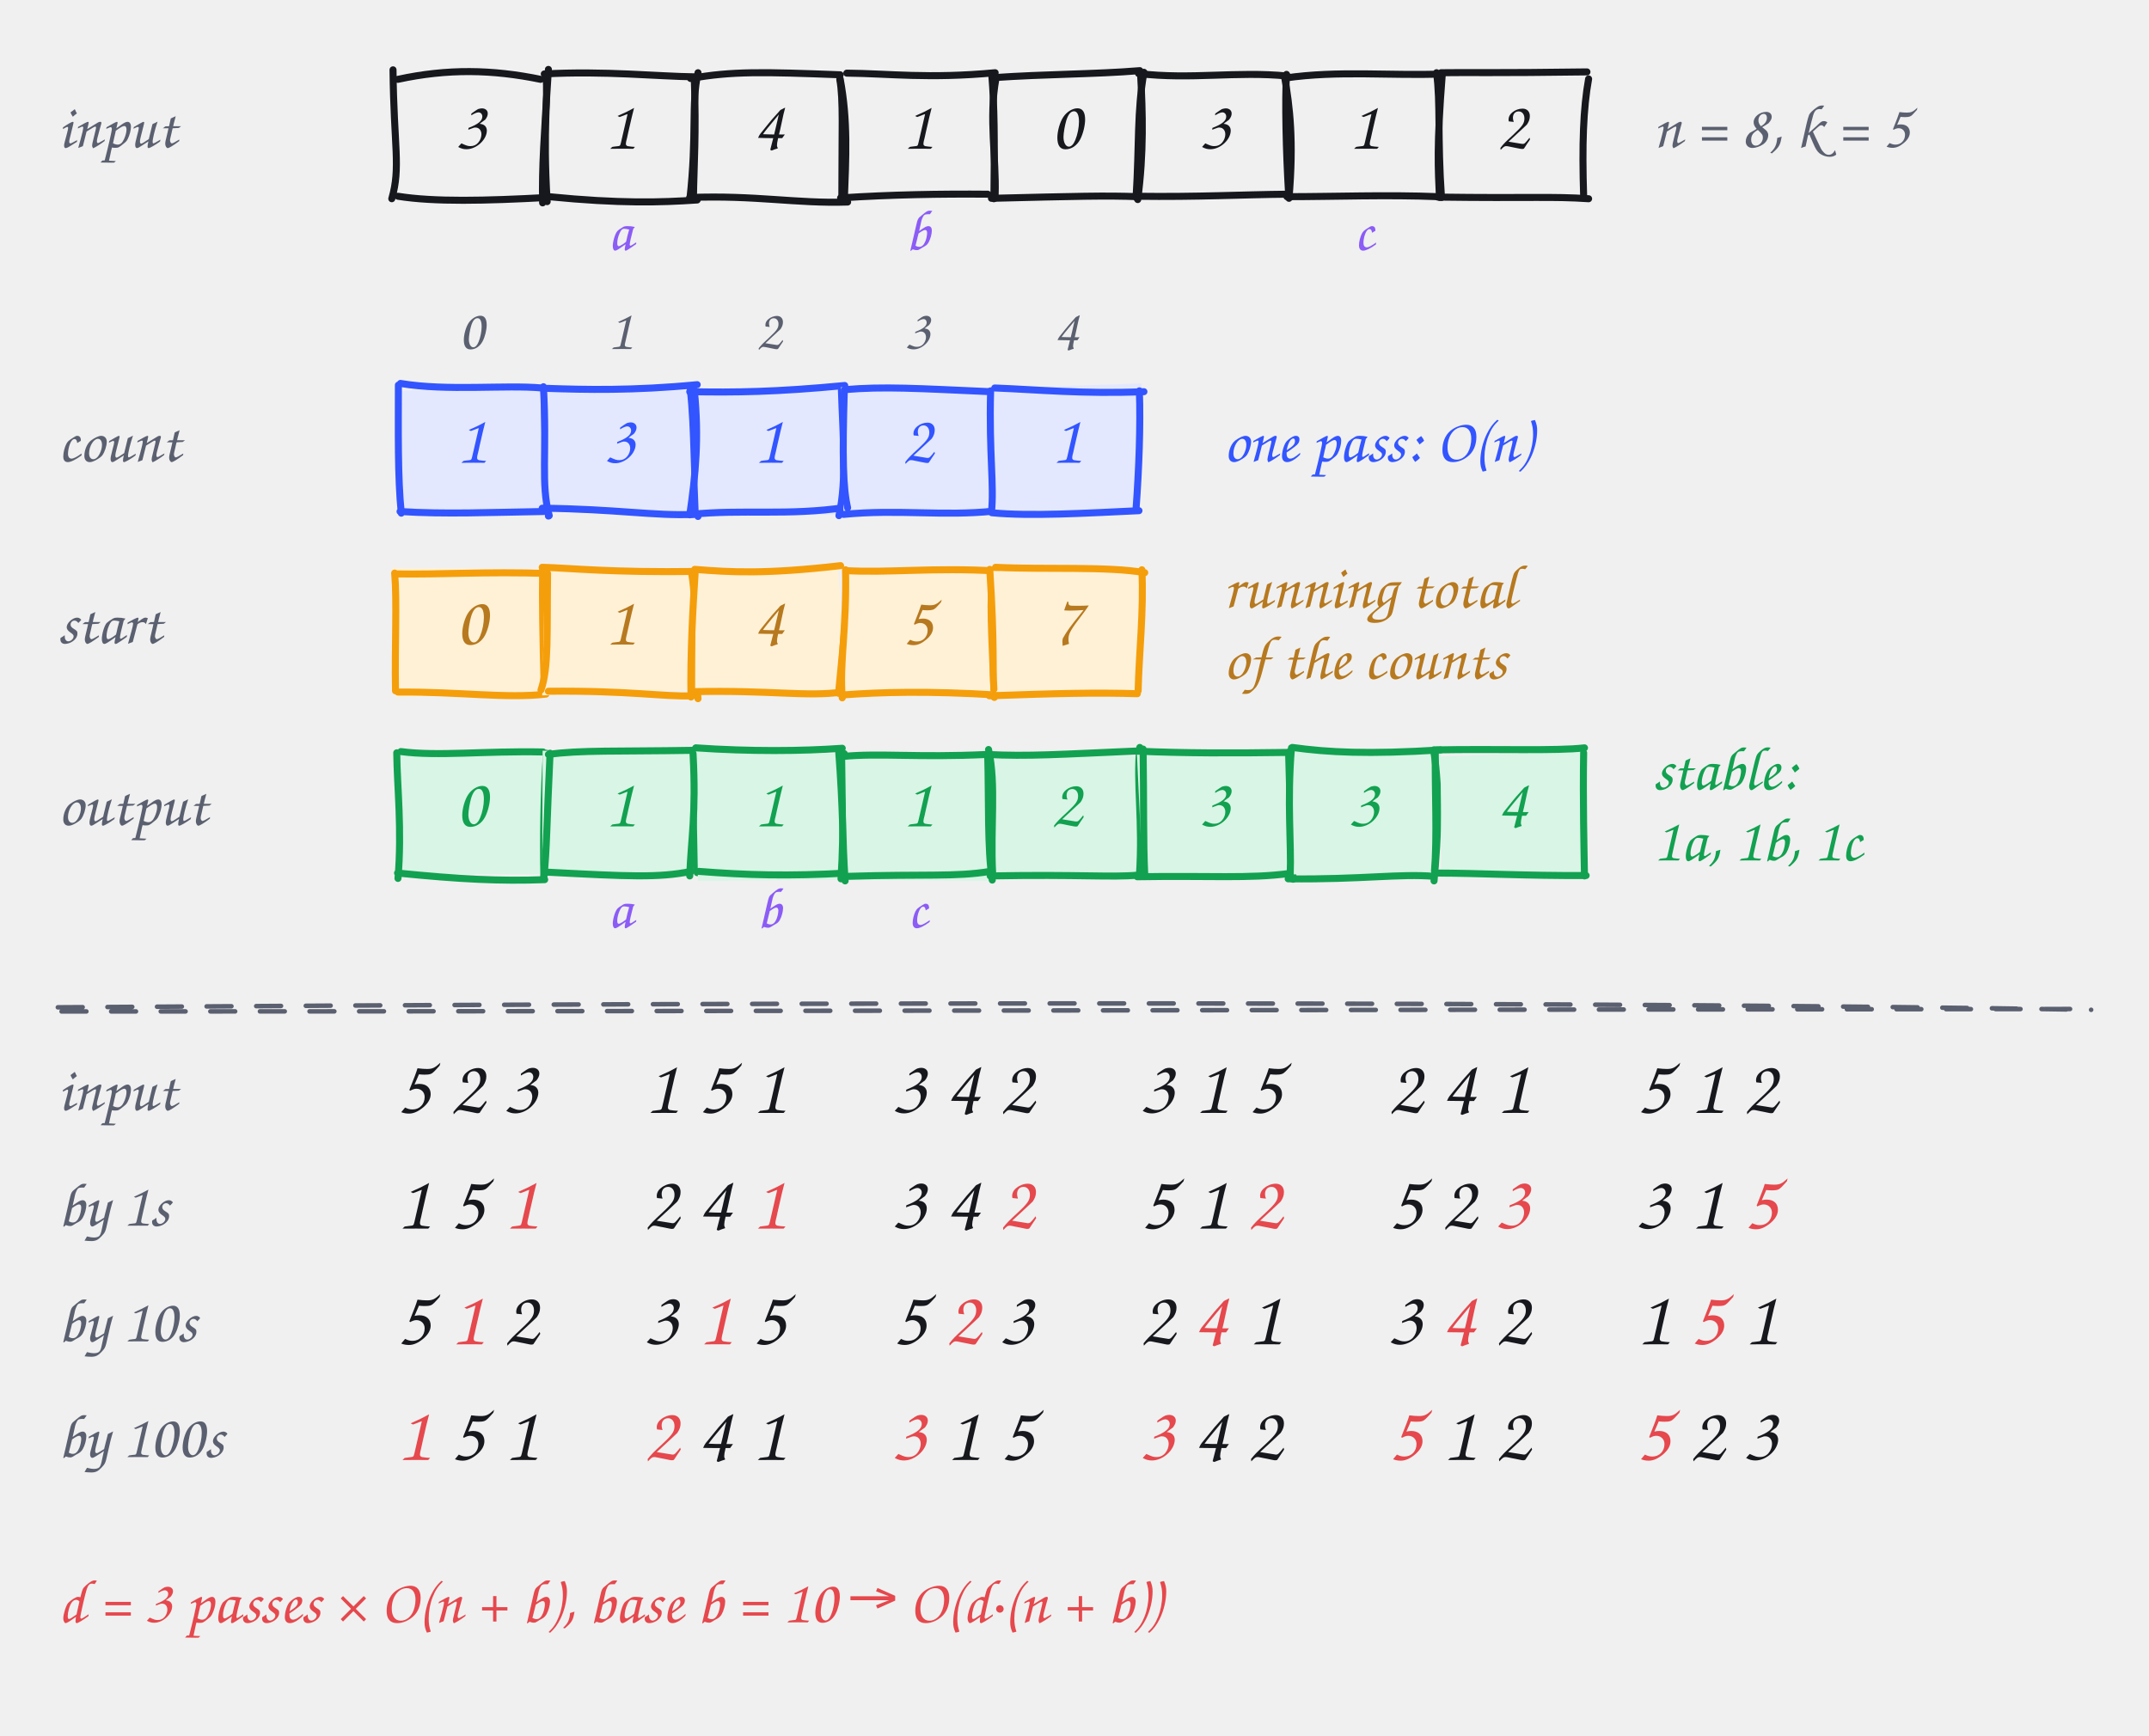
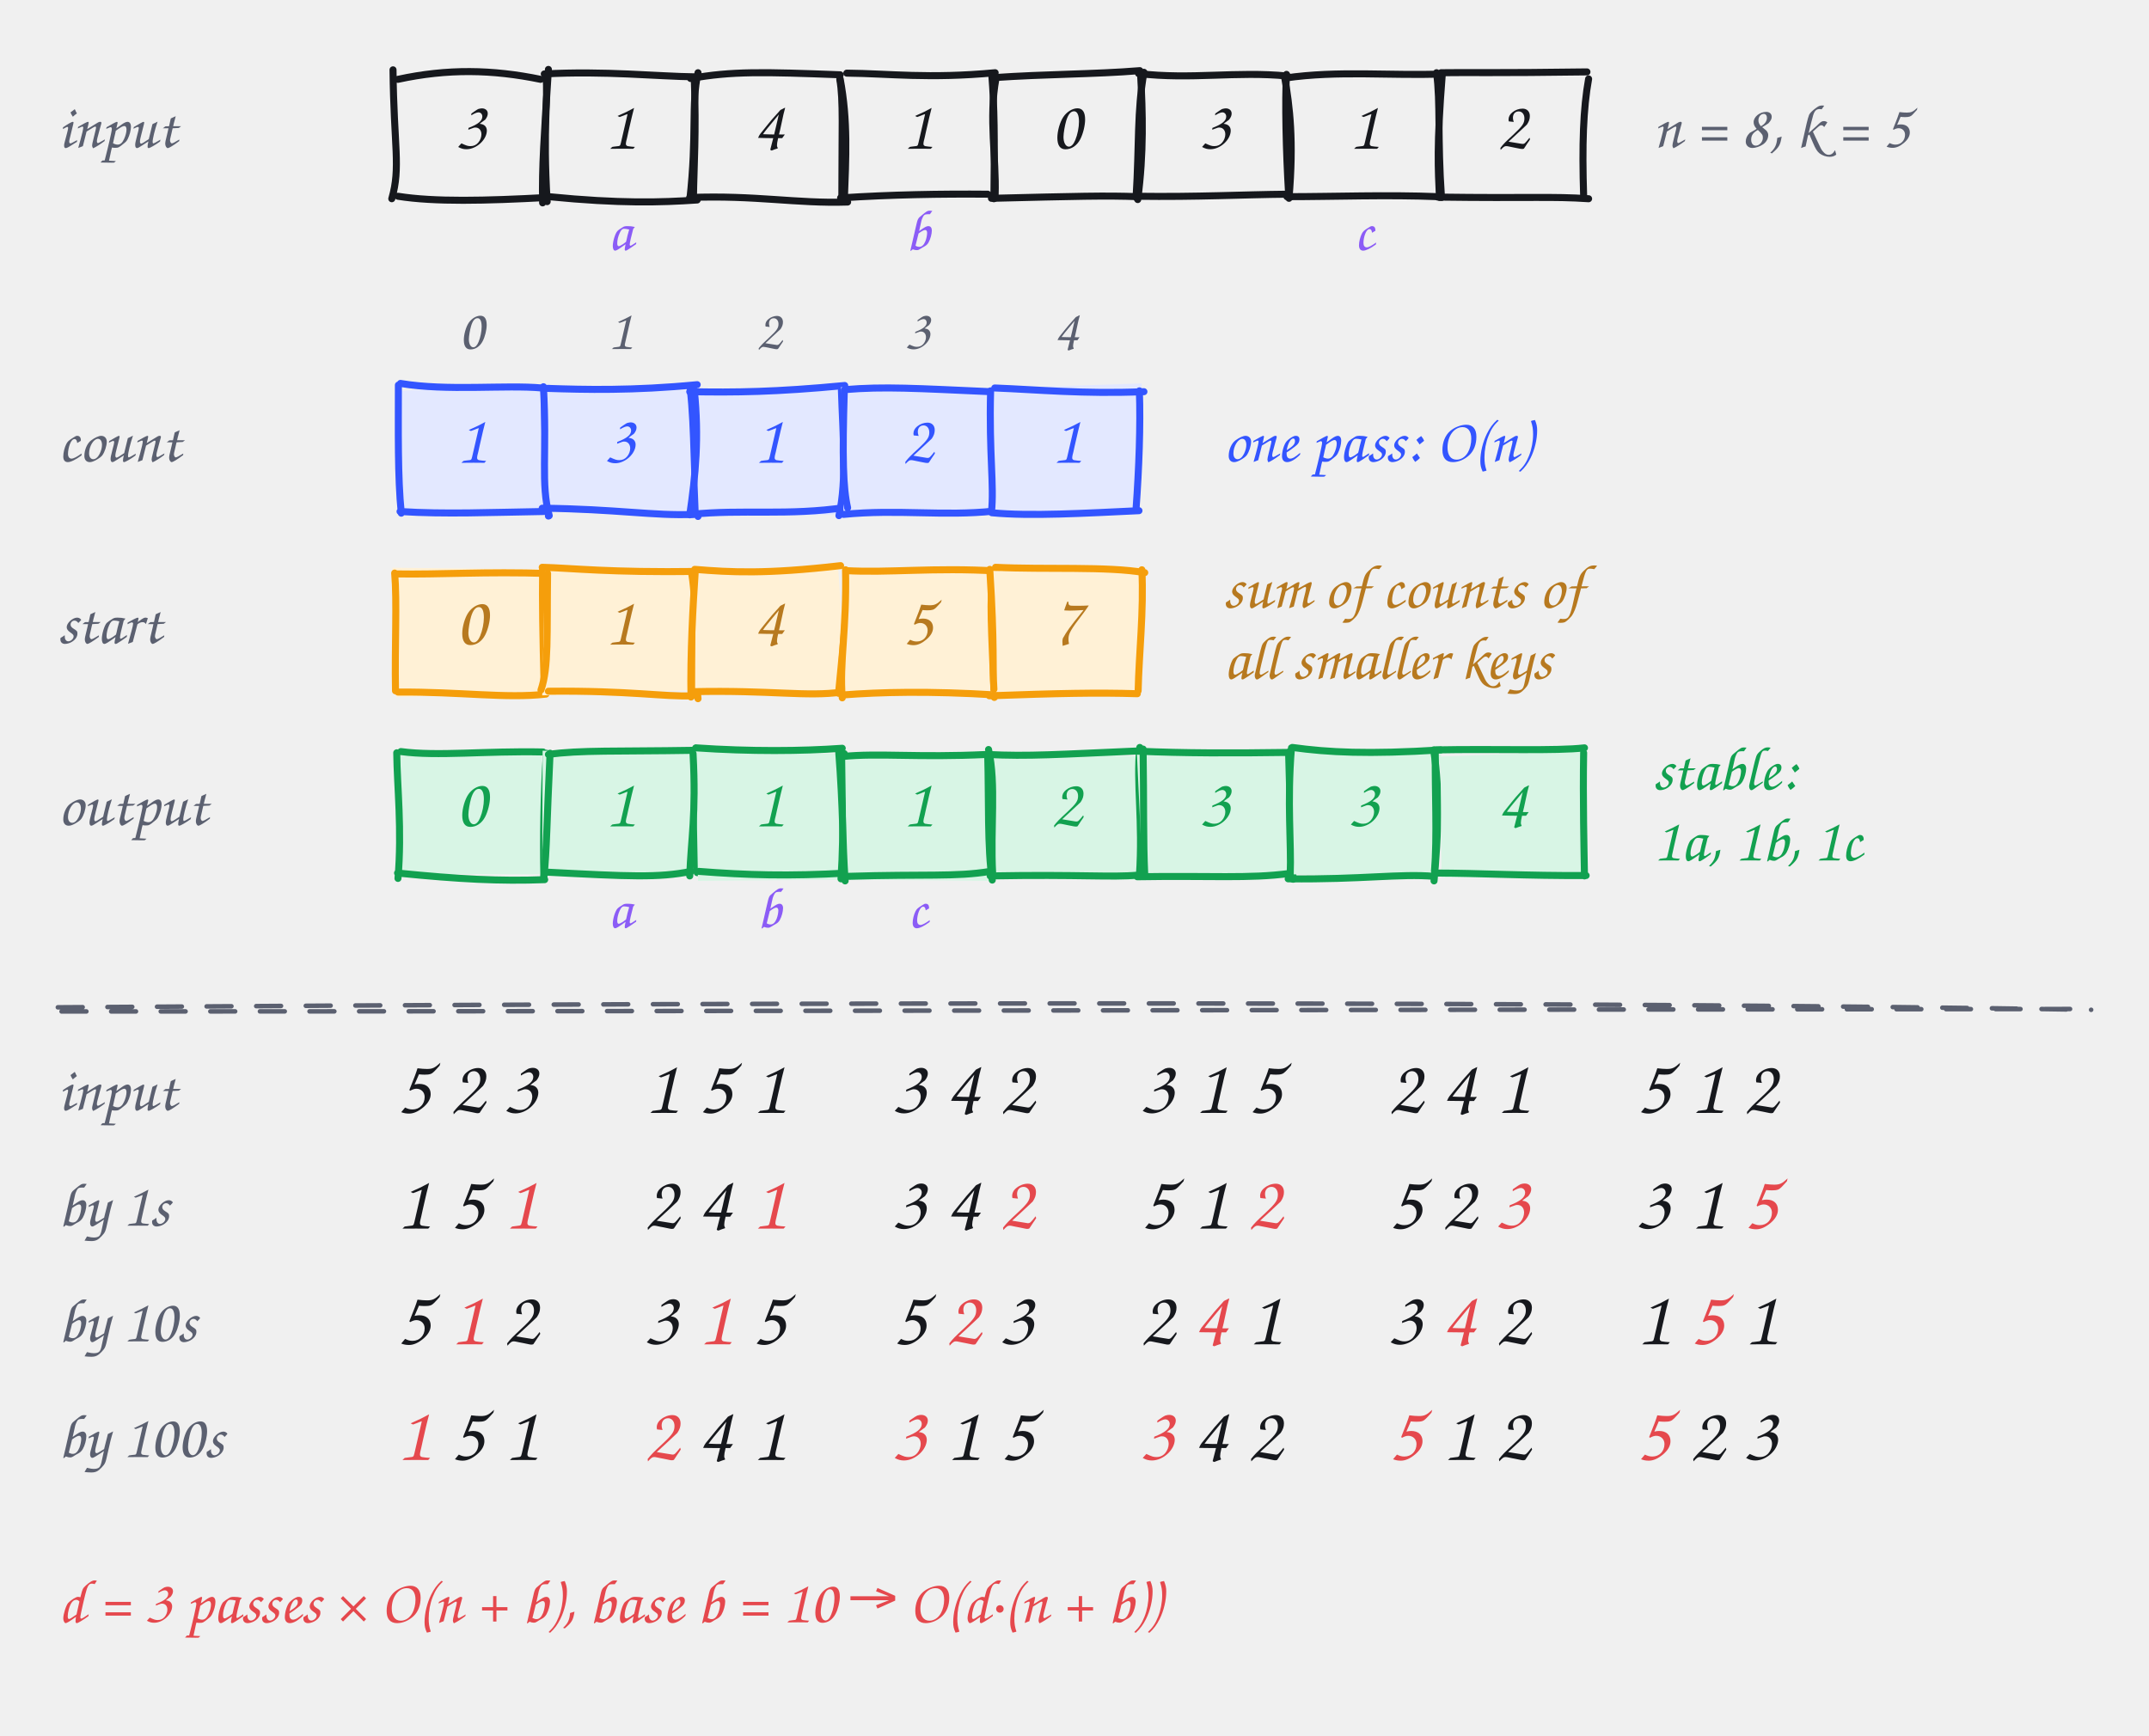
<svg xmlns="http://www.w3.org/2000/svg" viewBox="0 0 520 420" class="dg" font-family="Excalifont" data-diagram="counting-and-radix-sort">
  <style>
.dg path{fill:none;stroke-linecap:round;stroke-linejoin:round;stroke-width:1.7}
.dg .w-thick{stroke-width:2.6}.dg .w-thin{stroke-width:1.1}
.dg text{font-family:Excalifont,'Comic Sans MS',cursive;stroke:none}.dg .t-mono{font-family:'JetBrains Mono',monospace}
.s-ink{stroke:#16181D}.s-muted{stroke:#5B6070}.s-red{stroke:#E5484D}.s-blue{stroke:#3355FF}.s-green{stroke:#12A150}.s-orange{stroke:#F59E0B}.s-violet{stroke:#8B5CF6}.s-paper{stroke:#fff}.s-hl{stroke:#FFE45C}
.f-ink{fill:#16181D!important}.f-muted{fill:#E9E3D9!important}.f-red{fill:#FDE2E2!important}.f-blue{fill:#E3E8FF!important}.f-green{fill:#D8F5E5!important}.f-orange{fill:#FFF1D6!important}.f-violet{fill:#EDE5FF!important}.f-paper{fill:#fff!important}.f-hl{fill:#FFE45C!important}
.h-red{stroke:#E5484D}.h-blue{stroke:#3355FF}.h-green{stroke:#12A150}.h-orange{stroke:#F59E0B}.h-violet{stroke:#8B5CF6}.h-hl{stroke:#FFE45C}.h-ink{stroke:#16181D}.h-muted{stroke:#9AA0AE}
.t-ink{fill:#16181D}.t-muted{fill:#5B6070}.t-red{fill:#E5484D}.t-blue{fill:#3355FF}.t-green{fill:#12A150}.t-orange{fill:#B7791F}.t-violet{fill:#8B5CF6}.t-paper{fill:#fff}
</style>
  <g data-el="0" data-step="0" style="--i:0">
    <text x="14" y="33" font-size="15" text-anchor="start" dominant-baseline="central" class="t t-muted">input</text>
    <path d="M96.3 19.2 C108.3 16.6, 119.1 16.8, 130.8 19.2 M132.1 18.5 C132.7 23.8, 131.3 30.7, 132.4 48.8 M132.3 47.8 C117.5 48.6, 105.1 48.9, 96.3 47.5 M94.8 48.1 C97 40.4, 95.3 35.6, 95.1 16.9" class="s-ink" pathLength="1" />
    <text x="114" y="33" font-size="17" text-anchor="middle" dominant-baseline="central" class="t t-ink t-bold">3</text>
    <path d="M131.7 17.9 C146.3 17.1, 159.1 18.5, 168.3 18.6 M168.9 17.6 C167.2 25.2, 168.7 32.3, 166.9 48.5 M168.7 48.4 C159.9 49, 150 49.3, 132.8 47.6 M131.3 49.1 C131.1 40.4, 131.7 32.7, 132.7 16.8" class="s-ink" pathLength="1" />
    <text x="150" y="33" font-size="17" text-anchor="middle" dominant-baseline="central" class="t t-ink t-bold">1</text>
    <path d="M167.1 19 C177.1 17.2, 184.7 17.4, 203.3 18.1 M203.2 19.2 C204.1 24.2, 203.7 31.5, 203.7 48.3 M205.1 48.9 C192.6 49.3, 182.8 47.2, 166.9 47.8 M167.8 47.7 C167.9 40.4, 168.5 32.1, 168 19.1" class="s-ink" pathLength="1" />
    <text x="186" y="33" font-size="17" text-anchor="middle" dominant-baseline="central" class="t t-ink t-bold">4</text>
    <path d="M204.9 17.7 C215.1 17.8, 224.7 19.1, 240.8 17.6 M240 18.3 C240.6 25.7, 240.7 33.2, 240.5 48.1 M239 47 C227.7 46.9, 215.6 47.1, 203.4 47.9 M204.3 48.6 C204.7 38.1, 205.2 29.2, 203.3 19.1" class="s-ink" pathLength="1" />
    <text x="222" y="33" font-size="17" text-anchor="middle" dominant-baseline="central" class="t t-ink t-bold">1</text>
    <path d="M240.3 18.8 C253.2 17.9, 264.7 18, 275.8 17.1 M276.8 17.5 C275.1 27.1, 275.7 34.8, 274.9 47.8 M275.4 47.6 C267.7 47.3, 260.4 47.5, 239.9 48 M240.8 47.2 C241.1 38.1, 239.2 28.6, 241 19" class="s-ink" pathLength="1" />
    <text x="258" y="33" font-size="17" text-anchor="middle" dominant-baseline="central" class="t t-ink t-bold">0</text>
    <path d="M275.5 17.8 C288.2 19.3, 299.2 17.2, 311.5 18.4 M310.8 18.4 C312.1 25.8, 313.1 34.1, 311.9 48 M311.6 47 C300.5 47.1, 290.1 47.7, 274.9 47.5 M275.3 48.3 C276.8 37.1, 276.5 27.1, 276 18.1" class="s-ink" pathLength="1" />
    <text x="294" y="33" font-size="17" text-anchor="middle" dominant-baseline="central" class="t t-ink t-bold">3</text>
    <path d="M310.9 18.9 C323.8 17, 336.8 18.4, 349 17.9 M347.6 17.6 C348.6 24.8, 347.8 33.4, 348.8 47.8 M348 47.6 C335.7 47.1, 322.9 47.6, 311.4 47.6 M311.8 46.8 C311.2 37.1, 310.9 24.1, 311.3 18" class="s-ink" pathLength="1" />
    <text x="330" y="33" font-size="17" text-anchor="middle" dominant-baseline="central" class="t t-ink t-bold">1</text>
    <path d="M348.7 17.6 C354.6 17.5, 362.4 17.7, 384 17.4 M384.4 19.1 C383.1 26.3, 382.8 35, 383.2 47.5 M384.4 48.1 C375.6 47.5, 370.2 48, 347.9 47.7 M348.3 47.8 C348 40.8, 347.6 35.6, 349 17.9" class="s-ink" pathLength="1" />
    <text x="366" y="33" font-size="17" text-anchor="middle" dominant-baseline="central" class="t t-ink t-bold">2</text>
    <text x="150" y="58" font-size="14" text-anchor="middle" dominant-baseline="central" class="t t-violet t-bold">a</text>
    <text x="222" y="58" font-size="14" text-anchor="middle" dominant-baseline="central" class="t t-violet t-bold">b</text>
    <text x="330" y="58" font-size="14" text-anchor="middle" dominant-baseline="central" class="t t-violet t-bold">c</text>
  </g>
  <g data-el="1" data-step="0" style="--i:1">
    <text x="400" y="33" font-size="15" text-anchor="start" dominant-baseline="central" class="t t-muted">n = 8, k = 5</text>
  </g>
  <g data-el="2" data-step="1" style="--i:0">
    <text x="114" y="82" font-size="14" text-anchor="middle" dominant-baseline="central" class="t t-muted">0</text>
    <text x="150" y="82" font-size="14" text-anchor="middle" dominant-baseline="central" class="t t-muted">1</text>
    <text x="186" y="82" font-size="14" text-anchor="middle" dominant-baseline="central" class="t t-muted">2</text>
    <text x="222" y="82" font-size="14" text-anchor="middle" dominant-baseline="central" class="t t-muted">3</text>
    <text x="258" y="82" font-size="14" text-anchor="middle" dominant-baseline="central" class="t t-muted">4</text>
    <text x="14" y="109" font-size="15" text-anchor="start" dominant-baseline="central" class="t t-muted">count</text>
    <path d="M96.5 94.6 L133.1 93 L132.9 124.4 L97 124.1" class="f-blue" />
    <path d="M96.9 92.8 C108.1 94.7, 122.3 93.1, 131.1 93.9 M131.7 94.1 C131.9 104.4, 131.9 114, 132.7 124.9 M131.5 123.8 C118.6 124, 107.8 124.5, 96.8 123.8 M97.1 124.2 C96.2 115.4, 96.4 104.1, 96.4 93.2" class="s-blue" pathLength="1" />
    <text x="114" y="109" font-size="17" text-anchor="middle" dominant-baseline="central" class="t t-blue t-bold">1</text>
    <path d="M132.1 94.3 L167.4 94.5 L168.3 124.9 L131.5 123.5" class="f-blue" />
    <path d="M132.5 94 C141.4 94.3, 153.2 94.6, 168.7 93.1 M167 94 C168.2 104.3, 167.7 115.8, 168.9 125 M167.8 124.5 C158.2 124.9, 149.2 123.2, 131.2 123 M132.9 124.8 C130.8 117.1, 132.4 109.6, 131.5 93.6" class="s-blue" pathLength="1" />
    <text x="150" y="109" font-size="17" text-anchor="middle" dominant-baseline="central" class="t t-blue t-bold">3</text>
    <path d="M167.9 94.6 L204.8 93.9 L204.5 124.5 L169.1 125" class="f-blue" />
    <path d="M166.9 94.8 C177.8 95, 187.7 94.9, 204.4 93.3 M203.6 94.5 C203.9 104.8, 205 116, 203 124.8 M204.7 122.8 C190.6 124.9, 179.7 123.2, 167.2 124.5 M166.9 124.6 C168.3 115.1, 169.2 105.9, 168 94.4" class="s-blue" pathLength="1" />
    <text x="186" y="109" font-size="17" text-anchor="middle" dominant-baseline="central" class="t t-blue t-bold">1</text>
    <path d="M203.5 93.7 L239.1 95 L240.3 124.3 L204.1 124.1" class="f-blue" />
    <path d="M204.4 94.3 C214 93.5, 221.7 94, 239.7 94.8 M240.4 94.9 C239.5 101.1, 240.3 109.1, 240.9 123.7 M240.5 123.7 C228.2 125, 217.3 123.2, 204.1 124.5 M205.1 122.9 C204 118.1, 203.8 110.9, 204.3 94.4" class="s-blue" pathLength="1" />
    <text x="222" y="109" font-size="17" text-anchor="middle" dominant-baseline="central" class="t t-blue t-bold">2</text>
    <path d="M239.5 94 L276.3 92.8 L274.9 123.4 L239.9 124.3" class="f-blue" />
    <path d="M240.7 93.9 C251 94.3, 262.1 95.4, 276.8 94.8 M275.7 94.6 C276 102.9, 275.6 113.5, 274.9 123.1 M275.6 123.6 C262.8 124.2, 249.2 125, 240 124.1 M239.9 124 C240.6 117.5, 239.3 109.9, 239.7 94.6" class="s-blue" pathLength="1" />
    <text x="258" y="109" font-size="17" text-anchor="middle" dominant-baseline="central" class="t t-blue t-bold">1</text>
  </g>
  <g data-el="3" data-step="1" style="--i:1">
    <text x="296" y="109" font-size="15" text-anchor="start" dominant-baseline="central" class="t t-blue">one pass: O(n)</text>
  </g>
  <g data-el="4" data-step="2" style="--i:0">
    <text x="14" y="153" font-size="15" text-anchor="start" dominant-baseline="central" class="t t-muted">start</text>
    <path d="M94.9 137.4 L131.8 137.8 L131 167.5 L95.9 168.7" class="f-orange" />
    <path d="M95.5 138.9 C106.9 139.1, 117.2 138.3, 132.8 138.8 M131.3 137.7 C131.2 146.1, 131.3 152.3, 131.7 167.5 M132.1 168 C122.4 169.1, 111.4 167.4, 96.3 167.5 M95.7 167.2 C95.5 156.1, 96.1 145.7, 95.5 138.7" class="s-orange" pathLength="1" />
    <text x="114" y="153" font-size="17" text-anchor="middle" dominant-baseline="central" class="t t-orange t-bold">0</text>
    <path d="M131.9 137.1 L167.5 138.4 L168.6 167 L131.2 168.3" class="f-orange" />
    <path d="M131.2 137.3 C138.6 137.5, 147.2 138.6, 169.1 138.3 M167.4 139 C168.7 146.9, 167.9 158.3, 168.9 169.1 M167.5 168.4 C160.9 168.7, 152.2 167.1, 132.7 167.3 M130.9 167 C132.8 161.5, 132.3 153.7, 132.5 138.8" class="s-orange" pathLength="1" />
    <text x="150" y="153" font-size="17" text-anchor="middle" dominant-baseline="central" class="t t-orange t-bold">1</text>
    <path d="M168.3 138 L202.8 137.4 L204.9 167.1 L168.2 166.8" class="f-orange" />
    <path d="M168.1 137.8 C176.8 138.5, 185.2 139, 203.4 136.9 M205 138.6 C205.1 144.6, 204.6 150.7, 202.9 167.8 M203.7 167.5 C195.2 168.7, 186.6 167, 167.8 167.4 M167.2 168.7 C167 158.5, 167.7 146.3, 168.2 138.8" class="s-orange" pathLength="1" />
    <text x="186" y="153" font-size="17" text-anchor="middle" dominant-baseline="central" class="t t-orange t-bold">4</text>
    <path d="M204.7 137.9 L239.4 138 L241.1 168.9 L203.4 167.3" class="f-orange" />
    <path d="M204.6 138.1 C214.9 138.7, 225.9 137.3, 241.2 138.2 M240.3 139.2 C239.4 145, 239.9 152.1, 240.6 168.8 M241 168.2 C224.7 167.2, 213 167.5, 203.9 168.2 M203.8 168.9 C203.1 160.2, 204.9 152.5, 204.6 137.9" class="s-orange" pathLength="1" />
    <text x="222" y="153" font-size="17" text-anchor="middle" dominant-baseline="central" class="t t-orange t-bold">5</text>
    <path d="M239.7 138.2 L275.7 137.3 L275.5 167.1 L240 167.6" class="f-orange" />
    <path d="M240.9 137.3 C252.8 137.9, 267.9 137, 277 138.6 M276.3 137.9 C276.8 147.8, 275.6 158.1, 275.4 167.2 M275.2 167.9 C265.4 167.6, 256.2 167.8, 239.4 168.4 M240.5 166.8 C240.1 160.8, 240.7 156.5, 239.5 137.8" class="s-orange" pathLength="1" />
    <text x="258" y="153" font-size="17" text-anchor="middle" dominant-baseline="central" class="t t-orange t-bold">7</text>
  </g>
  <g data-el="5" data-step="2" style="--i:1">
-     <text x="296" y="144.4" font-size="15" text-anchor="start" dominant-baseline="central" class="t t-orange">running total</text>
-     <text x="296" y="161.6" font-size="15" text-anchor="start" dominant-baseline="central" class="t t-orange">of the counts</text>
+     <text x="296" y="144.4" font-size="15" text-anchor="start" dominant-baseline="central" class="t t-orange">sum of counts of</text>
+     <text x="296" y="161.6" font-size="15" text-anchor="start" dominant-baseline="central" class="t t-orange">all smaller keys</text>
  </g>
  <g data-el="6" data-step="3" style="--i:0">
    <text x="14" y="197" font-size="15" text-anchor="start" dominant-baseline="central" class="t t-muted">output</text>
    <path d="M96.8 182.1 L130.9 181.2 L132.9 211.6 L95.8 211.5" class="f-green" />
    <path d="M97 181.9 C106 183.1, 117.3 181.7, 131.4 182 M132.2 182.3 C131.6 191.8, 131.4 202.8, 131.6 212 M131.8 212.9 C120.9 213.3, 111.2 212.8, 96.2 211.3 M96.3 212.6 C97.3 200.7, 96.1 190.7, 96 182.2" class="s-green" pathLength="1" />
    <text x="114" y="197" font-size="17" text-anchor="middle" dominant-baseline="central" class="t t-green t-bold">0</text>
    <path d="M131.3 181.7 L169.1 181.9 L168 211.1 L131.2 211.1" class="f-green" />
    <path d="M132.7 182.6 C140.2 181.5, 149.7 181.9, 167.6 181.6 M168.3 181.1 C168.7 189, 167.7 194.4, 168.7 211.2 M167.2 210.9 C159.4 212.5, 152 212.1, 132.6 211.1 M131.6 212.3 C132.3 206.1, 132.3 198.8, 133.1 182.3" class="s-green" pathLength="1" />
    <text x="150" y="197" font-size="17" text-anchor="middle" dominant-baseline="central" class="t t-green t-bold">1</text>
    <path d="M168.3 181.4 L204.8 182.5 L203.2 212.9 L168.9 213.2" class="f-green" />
    <path d="M168.4 181 C181.5 181.9, 194.1 181.8, 203.8 181.1 M204.3 182.4 C203.7 189.9, 204.3 200.4, 203.5 212.7 M205 211.3 C190.7 212.1, 180.8 211.8, 169.1 210.9 M166.9 212 C167.2 203.1, 168.5 197.2, 167.7 182.4" class="s-green" pathLength="1" />
    <text x="186" y="197" font-size="17" text-anchor="middle" dominant-baseline="central" class="t t-green t-bold">1</text>
    <path d="M204.5 182.9 L239.9 182.1 L239.2 213.2 L204.9 212.9" class="f-green" />
    <path d="M203.8 183.1 C212.7 182.2, 221.8 183.4, 238.8 182.6 M239 182.9 C239.3 193.3, 238.9 205.5, 240.1 213 M239.6 210.9 C231.1 212.3, 223.9 211.5, 205.1 212.1 M204.5 213.2 C203.8 203.4, 204.1 196.7, 202.9 181.3" class="s-green" pathLength="1" />
    <text x="222" y="197" font-size="17" text-anchor="middle" dominant-baseline="central" class="t t-green t-bold">1</text>
    <path d="M240.1 182 L276.6 183.1 L274.9 213 L239.9 212" class="f-green" />
    <path d="M238.9 182.6 C248.8 183.1, 255.8 182.6, 276.5 181.7 M275.8 180.9 C274.9 189.6, 276.6 198.7, 275.7 212 M275.4 211.8 C268.8 212.4, 261.5 211.6, 239.6 212 M240.2 211.5 C239.6 200.4, 241.1 189.8, 239.2 181.4" class="s-green" pathLength="1" />
    <text x="258" y="197" font-size="17" text-anchor="middle" dominant-baseline="central" class="t t-green t-bold">2</text>
    <path d="M275.1 182.3 L312.8 182.5 L311.7 211.1 L276.5 212.3" class="f-green" />
    <path d="M275.2 181.8 C286.7 182.3, 297.8 182.3, 312.3 182.1 M311.8 182 C312.2 194.7, 312.3 204.7, 312.9 212.8 M312 211.4 C302.3 212.7, 292.7 211.9, 275.2 212.2 M277 211.8 C276.6 203.5, 276.8 193.8, 276.6 181.3" class="s-green" pathLength="1" />
    <text x="294" y="197" font-size="17" text-anchor="middle" dominant-baseline="central" class="t t-green t-bold">3</text>
    <path d="M312 181.4 L348.7 182.6 L347.2 212.4 L312.3 211.6" class="f-green" />
    <path d="M312.7 180.9 C321.4 182.1, 331 182.6, 348.6 181.5 M346.9 181.5 C348.5 191.9, 348 202, 347 213.2 M347 212.1 C338.8 211.4, 329.6 212.9, 311.7 212.7 M312.2 211.6 C312.5 204.2, 311.4 194.3, 312.5 181" class="s-green" pathLength="1" />
    <text x="330" y="197" font-size="17" text-anchor="middle" dominant-baseline="central" class="t t-green t-bold">3</text>
    <path d="M348.6 183.1 L383.5 181.8 L383.7 212.1 L348.8 212.4" class="f-green" />
    <path d="M347.2 181.5 C362 181.2, 376.6 181.8, 383.4 181 M383.2 182.2 C383 193.6, 383.3 205.9, 383.4 212 M383.8 211.9 C370 212, 357 211.3, 347.6 211.3 M347.1 210.8 C347.8 202.4, 347.2 191.5, 347.3 182.5" class="s-green" pathLength="1" />
    <text x="366" y="197" font-size="17" text-anchor="middle" dominant-baseline="central" class="t t-green t-bold">4</text>
    <text x="150" y="222" font-size="14" text-anchor="middle" dominant-baseline="central" class="t t-violet t-bold">a</text>
    <text x="186" y="222" font-size="14" text-anchor="middle" dominant-baseline="central" class="t t-violet t-bold">b</text>
    <text x="222" y="222" font-size="14" text-anchor="middle" dominant-baseline="central" class="t t-violet t-bold">c</text>
  </g>
  <g data-el="7" data-step="3" style="--i:1">
    <text x="400" y="188.4" font-size="15" text-anchor="start" dominant-baseline="central" class="t t-green">stable:</text>
    <text x="400" y="205.6" font-size="15" text-anchor="start" dominant-baseline="central" class="t t-green">1a, 1b, 1c</text>
  </g>
  <g data-el="8" data-step="4" style="--i:0">
    <path d="M14.9 244.8 C185.5 244.8, 357 244.3, 505.8 244.2 M14 243.8 C201.4 242.5, 387.7 242.4, 506 244.4" class="s-muted w-thin" stroke-dasharray="6 6" />
  </g>
  <g data-el="9" data-step="4" style="--i:1">
    <text x="14" y="266" font-size="15" text-anchor="start" dominant-baseline="central" class="t t-muted">input</text>
    <text x="100" y="266" font-size="19" text-anchor="middle" dominant-baseline="central" class="t t-ink">5</text>
    <text x="113" y="266" font-size="19" text-anchor="middle" dominant-baseline="central" class="t t-ink">2</text>
    <text x="126" y="266" font-size="19" text-anchor="middle" dominant-baseline="central" class="t t-ink">3</text>
    <text x="160" y="266" font-size="19" text-anchor="middle" dominant-baseline="central" class="t t-ink">1</text>
    <text x="173" y="266" font-size="19" text-anchor="middle" dominant-baseline="central" class="t t-ink">5</text>
    <text x="186" y="266" font-size="19" text-anchor="middle" dominant-baseline="central" class="t t-ink">1</text>
    <text x="220" y="266" font-size="19" text-anchor="middle" dominant-baseline="central" class="t t-ink">3</text>
    <text x="233" y="266" font-size="19" text-anchor="middle" dominant-baseline="central" class="t t-ink">4</text>
    <text x="246" y="266" font-size="19" text-anchor="middle" dominant-baseline="central" class="t t-ink">2</text>
    <text x="280" y="266" font-size="19" text-anchor="middle" dominant-baseline="central" class="t t-ink">3</text>
    <text x="293" y="266" font-size="19" text-anchor="middle" dominant-baseline="central" class="t t-ink">1</text>
    <text x="306" y="266" font-size="19" text-anchor="middle" dominant-baseline="central" class="t t-ink">5</text>
    <text x="340" y="266" font-size="19" text-anchor="middle" dominant-baseline="central" class="t t-ink">2</text>
    <text x="353" y="266" font-size="19" text-anchor="middle" dominant-baseline="central" class="t t-ink">4</text>
    <text x="366" y="266" font-size="19" text-anchor="middle" dominant-baseline="central" class="t t-ink">1</text>
    <text x="400" y="266" font-size="19" text-anchor="middle" dominant-baseline="central" class="t t-ink">5</text>
    <text x="413" y="266" font-size="19" text-anchor="middle" dominant-baseline="central" class="t t-ink">1</text>
    <text x="426" y="266" font-size="19" text-anchor="middle" dominant-baseline="central" class="t t-ink">2</text>
  </g>
  <g data-el="10" data-step="4" style="--i:2">
    <text x="14" y="294" font-size="15" text-anchor="start" dominant-baseline="central" class="t t-muted">by 1s</text>
    <text x="100" y="294" font-size="19" text-anchor="middle" dominant-baseline="central" class="t t-ink">1</text>
    <text x="113" y="294" font-size="19" text-anchor="middle" dominant-baseline="central" class="t t-ink">5</text>
    <text x="126" y="294" font-size="19" text-anchor="middle" dominant-baseline="central" class="t t-red t-bold">1</text>
    <text x="160" y="294" font-size="19" text-anchor="middle" dominant-baseline="central" class="t t-ink">2</text>
    <text x="173" y="294" font-size="19" text-anchor="middle" dominant-baseline="central" class="t t-ink">4</text>
    <text x="186" y="294" font-size="19" text-anchor="middle" dominant-baseline="central" class="t t-red t-bold">1</text>
    <text x="220" y="294" font-size="19" text-anchor="middle" dominant-baseline="central" class="t t-ink">3</text>
    <text x="233" y="294" font-size="19" text-anchor="middle" dominant-baseline="central" class="t t-ink">4</text>
    <text x="246" y="294" font-size="19" text-anchor="middle" dominant-baseline="central" class="t t-red t-bold">2</text>
    <text x="280" y="294" font-size="19" text-anchor="middle" dominant-baseline="central" class="t t-ink">5</text>
    <text x="293" y="294" font-size="19" text-anchor="middle" dominant-baseline="central" class="t t-ink">1</text>
    <text x="306" y="294" font-size="19" text-anchor="middle" dominant-baseline="central" class="t t-red t-bold">2</text>
    <text x="340" y="294" font-size="19" text-anchor="middle" dominant-baseline="central" class="t t-ink">5</text>
    <text x="353" y="294" font-size="19" text-anchor="middle" dominant-baseline="central" class="t t-ink">2</text>
    <text x="366" y="294" font-size="19" text-anchor="middle" dominant-baseline="central" class="t t-red t-bold">3</text>
    <text x="400" y="294" font-size="19" text-anchor="middle" dominant-baseline="central" class="t t-ink">3</text>
    <text x="413" y="294" font-size="19" text-anchor="middle" dominant-baseline="central" class="t t-ink">1</text>
    <text x="426" y="294" font-size="19" text-anchor="middle" dominant-baseline="central" class="t t-red t-bold">5</text>
  </g>
  <g data-el="11" data-step="5" style="--i:0">
    <text x="14" y="322" font-size="15" text-anchor="start" dominant-baseline="central" class="t t-muted">by 10s</text>
    <text x="100" y="322" font-size="19" text-anchor="middle" dominant-baseline="central" class="t t-ink">5</text>
    <text x="113" y="322" font-size="19" text-anchor="middle" dominant-baseline="central" class="t t-red t-bold">1</text>
    <text x="126" y="322" font-size="19" text-anchor="middle" dominant-baseline="central" class="t t-ink">2</text>
    <text x="160" y="322" font-size="19" text-anchor="middle" dominant-baseline="central" class="t t-ink">3</text>
    <text x="173" y="322" font-size="19" text-anchor="middle" dominant-baseline="central" class="t t-red t-bold">1</text>
    <text x="186" y="322" font-size="19" text-anchor="middle" dominant-baseline="central" class="t t-ink">5</text>
    <text x="220" y="322" font-size="19" text-anchor="middle" dominant-baseline="central" class="t t-ink">5</text>
    <text x="233" y="322" font-size="19" text-anchor="middle" dominant-baseline="central" class="t t-red t-bold">2</text>
    <text x="246" y="322" font-size="19" text-anchor="middle" dominant-baseline="central" class="t t-ink">3</text>
    <text x="280" y="322" font-size="19" text-anchor="middle" dominant-baseline="central" class="t t-ink">2</text>
    <text x="293" y="322" font-size="19" text-anchor="middle" dominant-baseline="central" class="t t-red t-bold">4</text>
    <text x="306" y="322" font-size="19" text-anchor="middle" dominant-baseline="central" class="t t-ink">1</text>
    <text x="340" y="322" font-size="19" text-anchor="middle" dominant-baseline="central" class="t t-ink">3</text>
    <text x="353" y="322" font-size="19" text-anchor="middle" dominant-baseline="central" class="t t-red t-bold">4</text>
    <text x="366" y="322" font-size="19" text-anchor="middle" dominant-baseline="central" class="t t-ink">2</text>
    <text x="400" y="322" font-size="19" text-anchor="middle" dominant-baseline="central" class="t t-ink">1</text>
    <text x="413" y="322" font-size="19" text-anchor="middle" dominant-baseline="central" class="t t-red t-bold">5</text>
    <text x="426" y="322" font-size="19" text-anchor="middle" dominant-baseline="central" class="t t-ink">1</text>
  </g>
  <g data-el="12" data-step="5" style="--i:1">
    <text x="14" y="350" font-size="15" text-anchor="start" dominant-baseline="central" class="t t-muted">by 100s</text>
    <text x="100" y="350" font-size="19" text-anchor="middle" dominant-baseline="central" class="t t-red t-bold">1</text>
    <text x="113" y="350" font-size="19" text-anchor="middle" dominant-baseline="central" class="t t-ink">5</text>
    <text x="126" y="350" font-size="19" text-anchor="middle" dominant-baseline="central" class="t t-ink">1</text>
    <text x="160" y="350" font-size="19" text-anchor="middle" dominant-baseline="central" class="t t-red t-bold">2</text>
    <text x="173" y="350" font-size="19" text-anchor="middle" dominant-baseline="central" class="t t-ink">4</text>
    <text x="186" y="350" font-size="19" text-anchor="middle" dominant-baseline="central" class="t t-ink">1</text>
    <text x="220" y="350" font-size="19" text-anchor="middle" dominant-baseline="central" class="t t-red t-bold">3</text>
    <text x="233" y="350" font-size="19" text-anchor="middle" dominant-baseline="central" class="t t-ink">1</text>
    <text x="246" y="350" font-size="19" text-anchor="middle" dominant-baseline="central" class="t t-ink">5</text>
    <text x="280" y="350" font-size="19" text-anchor="middle" dominant-baseline="central" class="t t-red t-bold">3</text>
    <text x="293" y="350" font-size="19" text-anchor="middle" dominant-baseline="central" class="t t-ink">4</text>
    <text x="306" y="350" font-size="19" text-anchor="middle" dominant-baseline="central" class="t t-ink">2</text>
    <text x="340" y="350" font-size="19" text-anchor="middle" dominant-baseline="central" class="t t-red t-bold">5</text>
    <text x="353" y="350" font-size="19" text-anchor="middle" dominant-baseline="central" class="t t-ink">1</text>
    <text x="366" y="350" font-size="19" text-anchor="middle" dominant-baseline="central" class="t t-ink">2</text>
    <text x="400" y="350" font-size="19" text-anchor="middle" dominant-baseline="central" class="t t-red t-bold">5</text>
    <text x="413" y="350" font-size="19" text-anchor="middle" dominant-baseline="central" class="t t-ink">2</text>
    <text x="426" y="350" font-size="19" text-anchor="middle" dominant-baseline="central" class="t t-ink">3</text>
  </g>
  <g data-el="13" data-step="5" style="--i:2">
    <text x="14" y="390" font-size="15" text-anchor="start" dominant-baseline="central" class="t t-red t-bold">d = 3 passes × O(n + b), base b = 10 → O(d·(n + b))</text>
  </g>
</svg>
